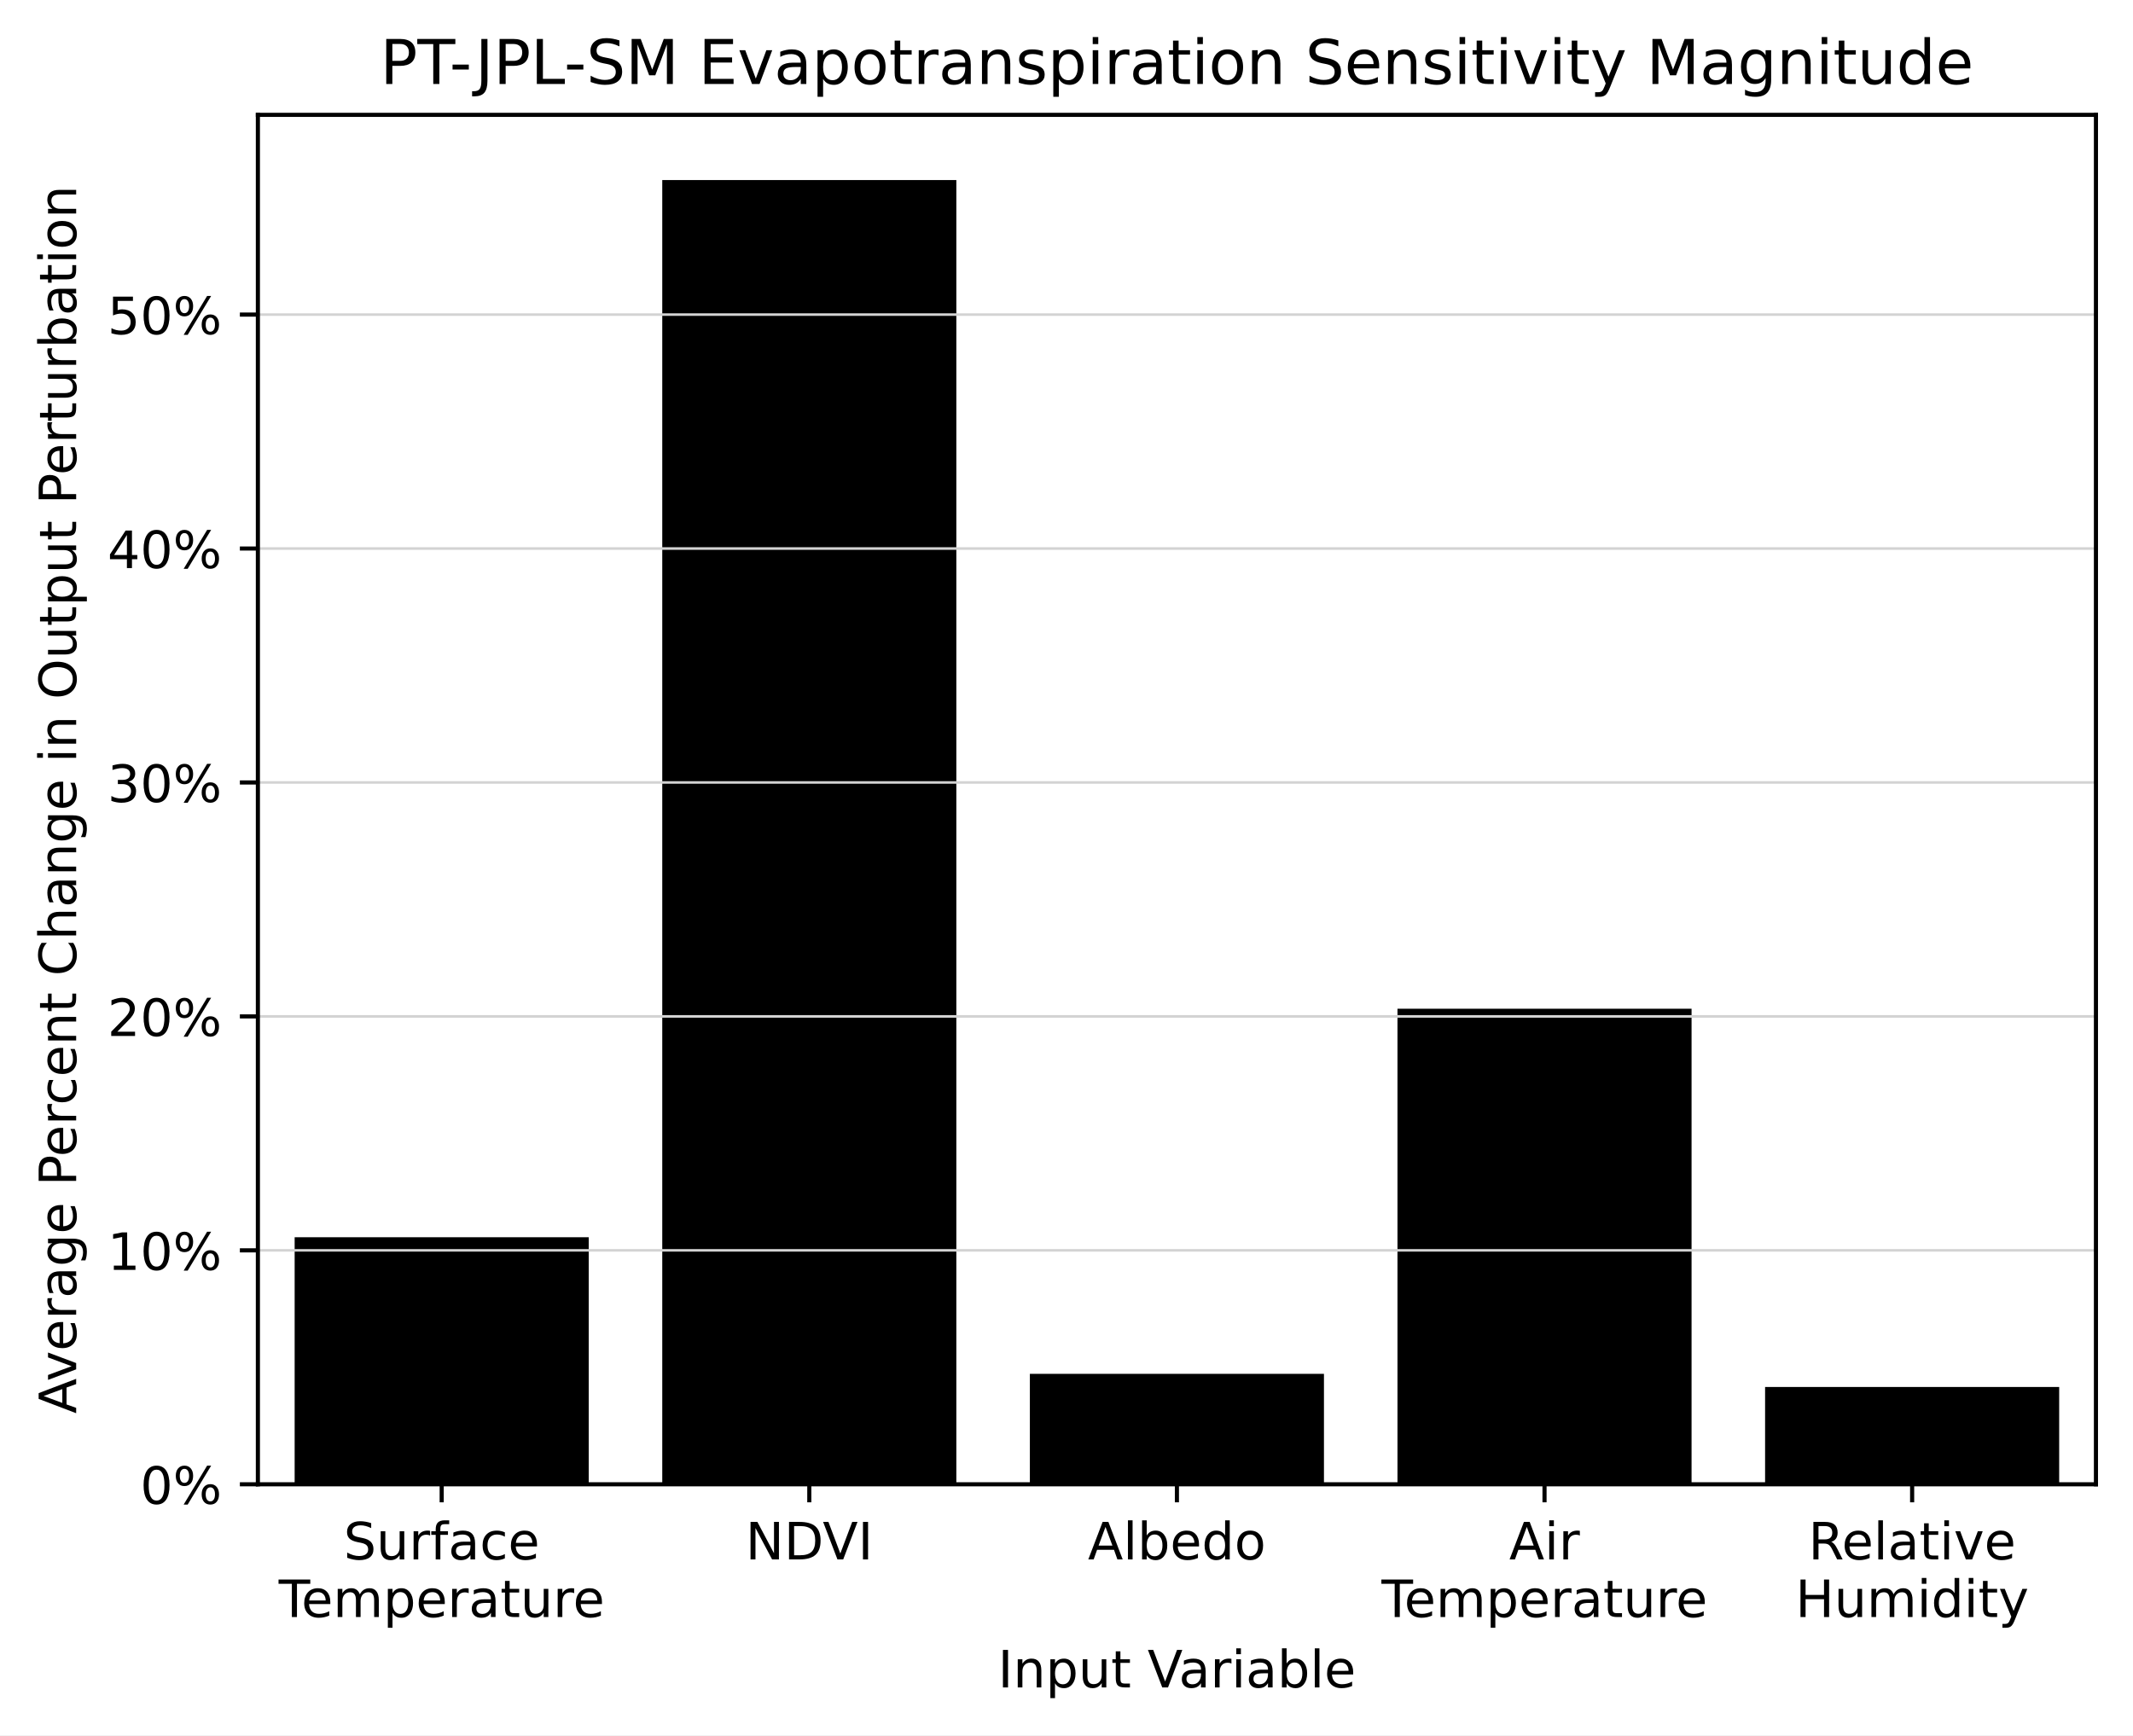
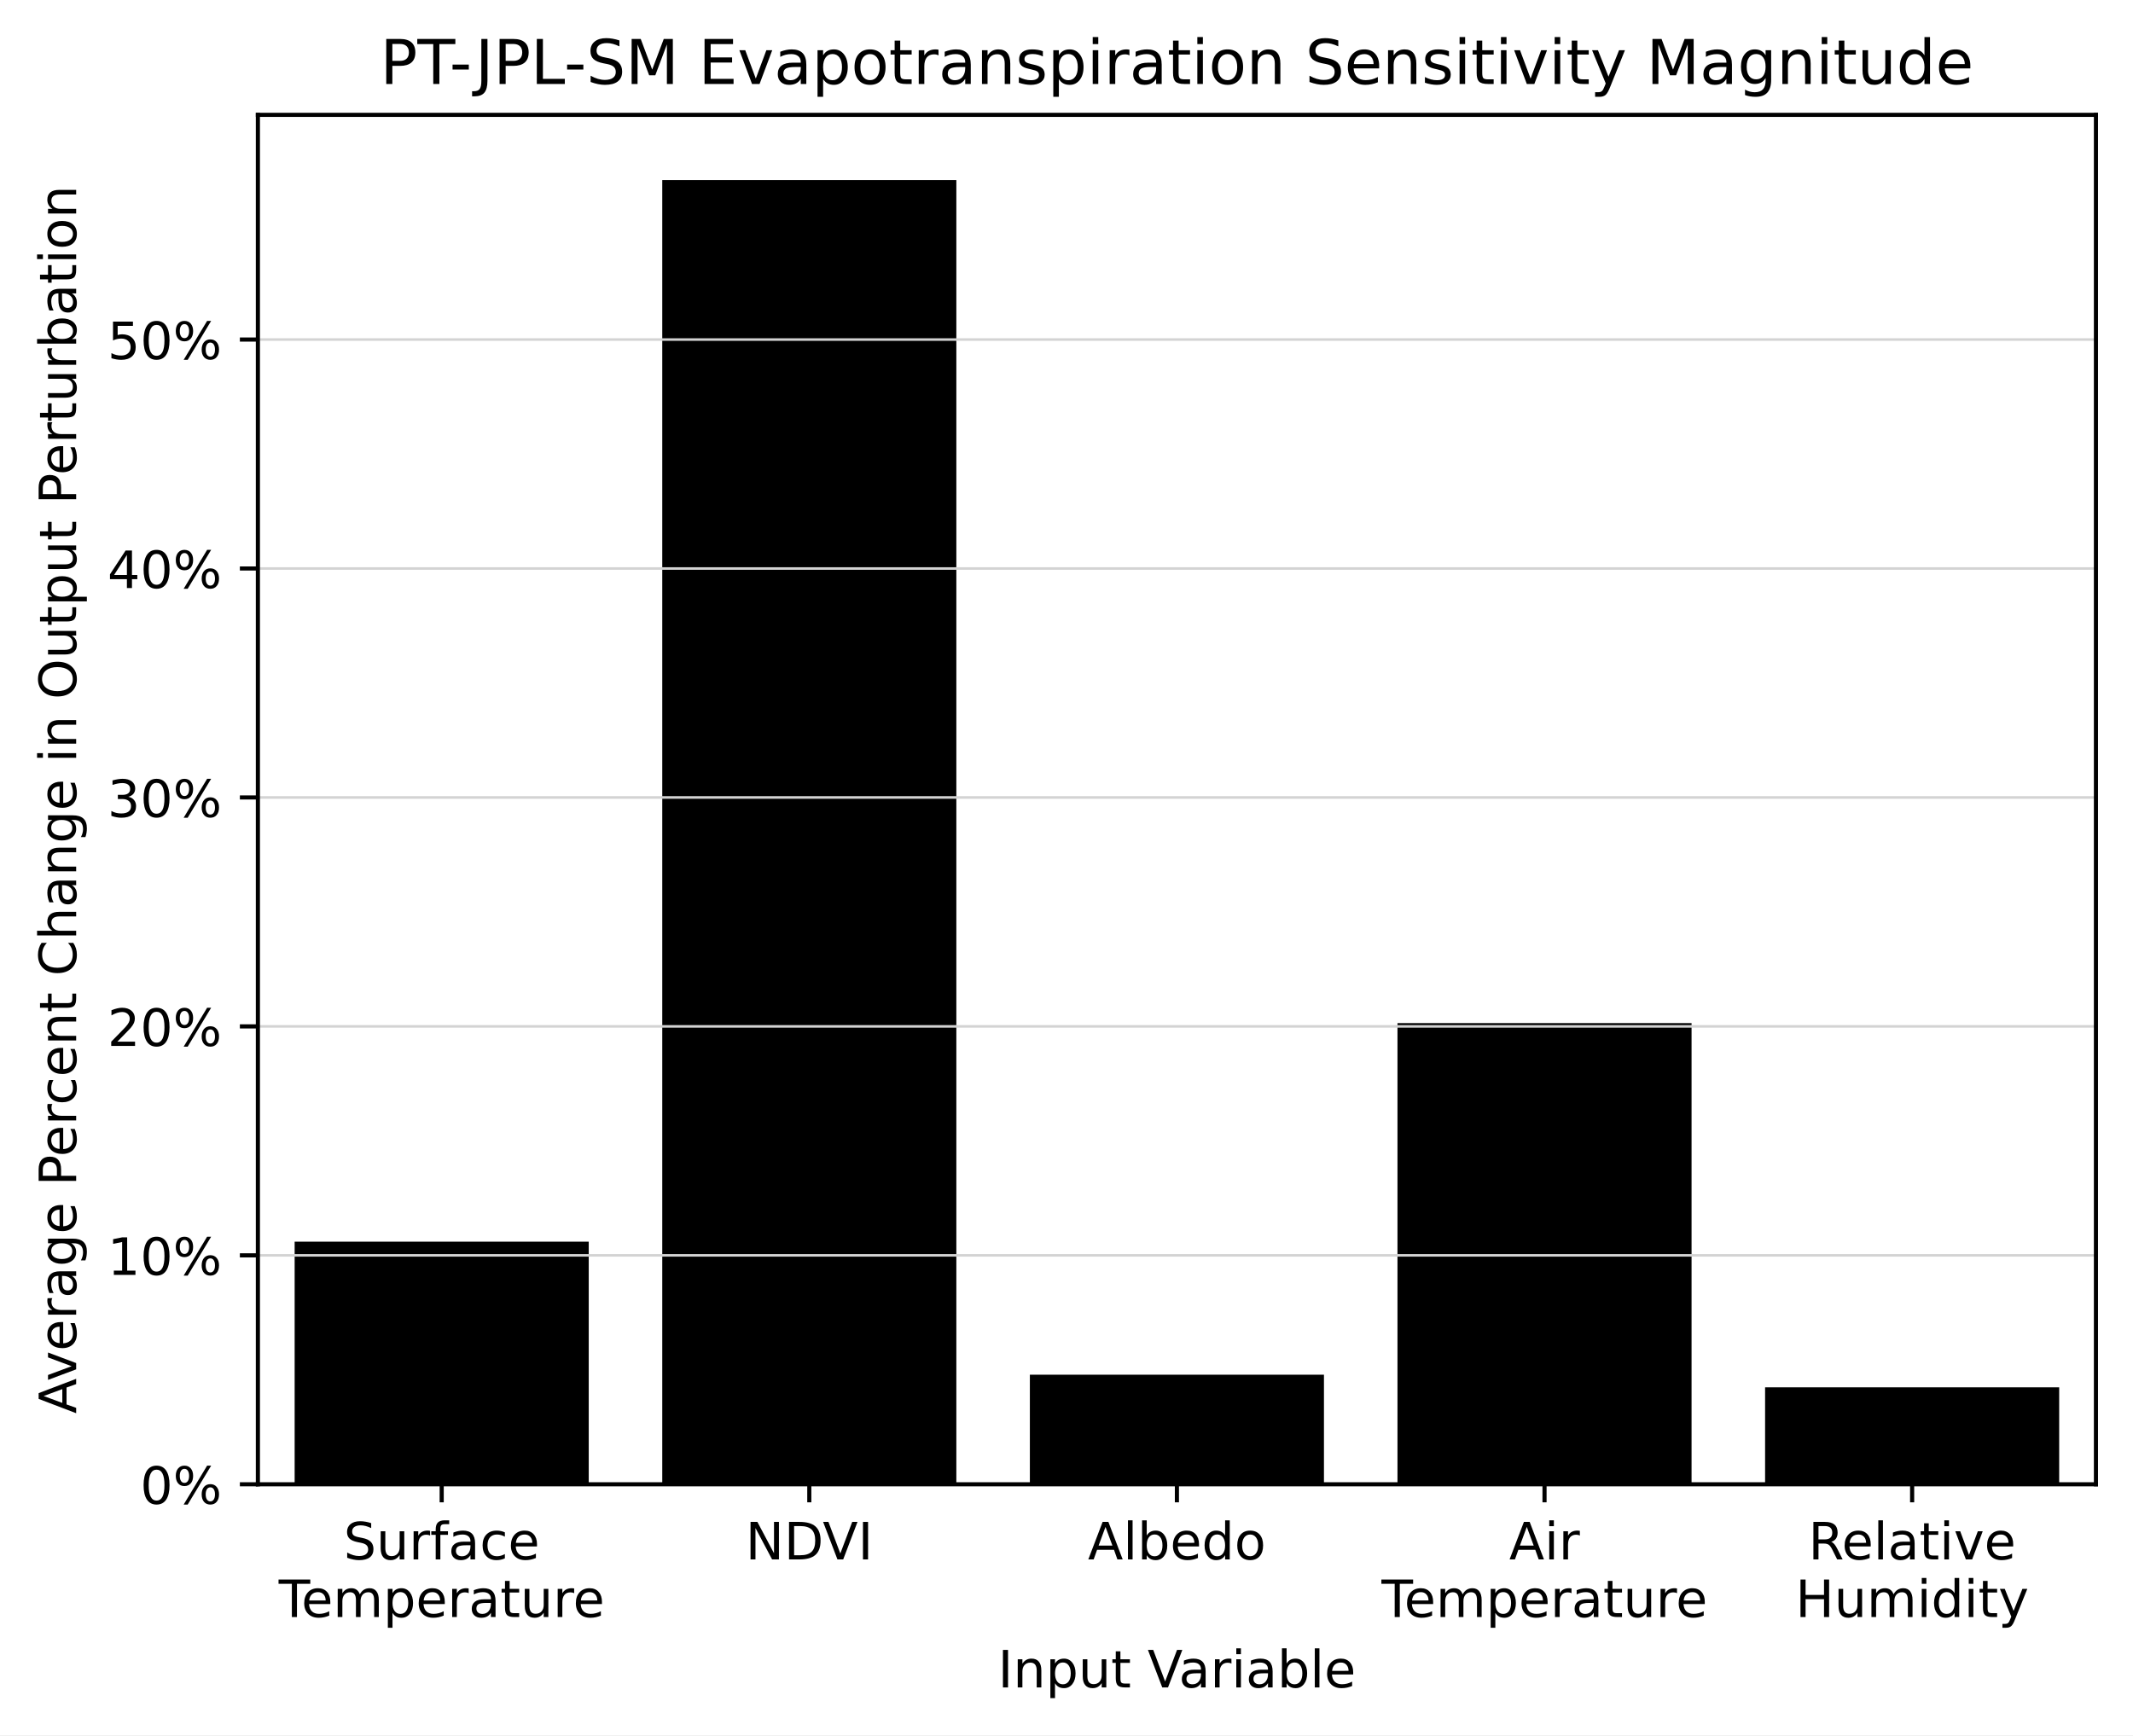
<svg xmlns="http://www.w3.org/2000/svg" xmlns:xlink="http://www.w3.org/1999/xlink" width="414.425pt" height="337.184pt" viewBox="0 0 414.425 337.184" version="1.1">
  <defs>
    <style type="text/css">*{stroke-linejoin: round; stroke-linecap: butt}</style>
  </defs>
  <g id="figure_1">
    <g id="patch_1">
      <path d="M 0 337.184  L 414.425 337.184  L 414.425 0  L 0 0  z " style="fill: #ffffff" />
    </g>
    <g id="axes_1">
      <g id="patch_2">
        <path d="M 50.105 288.43  L 407.225 288.43  L 407.225 22.318  L 50.105 22.318  z " style="fill: #ffffff" />
      </g>
      <g id="patch_3">
-         <path d="M 57.247 288.43  L 114.386 288.43  L 114.386 240.427  L 57.247 240.427  z " clip-path="url(#p5dd23e28af)" />
+         <path d="M 57.247 288.43  L 114.386 288.43  L 114.386 241.286  L 57.247 241.286  z " clip-path="url(#p290d887f75)" />
      </g>
      <g id="patch_4">
-         <path d="M 128.671 288.43  L 185.81 288.43  L 185.81 34.99  L 128.671 34.99  z " clip-path="url(#p5dd23e28af)" />
+         <path d="M 128.671 288.43  L 185.81 288.43  L 185.81 34.99  L 128.671 34.99  z " clip-path="url(#p290d887f75)" />
      </g>
      <g id="patch_5">
-         <path d="M 200.095 288.43  L 257.234 288.43  L 257.234 266.968  L 200.095 266.968  z " clip-path="url(#p5dd23e28af)" />
+         <path d="M 200.095 288.43  L 257.234 288.43  L 257.234 267.133  L 200.095 267.133  z " clip-path="url(#p290d887f75)" />
      </g>
      <g id="patch_6">
-         <path d="M 271.519 288.43  L 328.658 288.43  L 328.658 196.019  L 271.519 196.019  z " clip-path="url(#p5dd23e28af)" />
+         <path d="M 271.519 288.43  L 328.658 288.43  L 328.658 198.809  L 271.519 198.809  z " clip-path="url(#p290d887f75)" />
      </g>
      <g id="patch_7">
-         <path d="M 342.943 288.43  L 400.082 288.43  L 400.082 269.519  L 342.943 269.519  z " clip-path="url(#p5dd23e28af)" />
+         <path d="M 342.943 288.43  L 400.082 288.43  L 400.082 269.589  L 342.943 269.589  z " clip-path="url(#p290d887f75)" />
      </g>
      <g id="matplotlib.axis_1">
        <g id="xtick_1">
          <g id="line2d_1">
            <defs>
-               <path id="m5011a976c7" d="M 0 0  L 0 3.5  " style="stroke: #000000; stroke-width: 0.8" />
+               <path id="ma03d6b6098" d="M 0 0  L 0 3.5  " style="stroke: #000000; stroke-width: 0.8" />
            </defs>
            <g>
-               <use xlink:href="#m5011a976c7" x="85.817" y="288.43" style="stroke: #000000; stroke-width: 0.8" />
+               <use xlink:href="#ma03d6b6098" x="85.817" y="288.43" style="stroke: #000000; stroke-width: 0.8" />
            </g>
          </g>
          <g id="text_1">
            <g transform="translate(66.76825 303.0286) scale(0.1 -0.1)">
              <defs>
                <path id="DejaVuSans-53" d="M 3425 4513  L 3425 3897  Q 3066 4069 2747 4153  Q 2428 4238 2131 4238  Q 1616 4238 1336 4038  Q 1056 3838 1056 3469  Q 1056 3159 1242 3001  Q 1428 2844 1947 2747  L 2328 2669  Q 3034 2534 3370 2195  Q 3706 1856 3706 1288  Q 3706 609 3251 259  Q 2797 -91 1919 -91  Q 1588 -91 1214 -16  Q 841 59 441 206  L 441 856  Q 825 641 1194 531  Q 1563 422 1919 422  Q 2459 422 2753 634  Q 3047 847 3047 1241  Q 3047 1584 2836 1778  Q 2625 1972 2144 2069  L 1759 2144  Q 1053 2284 737 2584  Q 422 2884 422 3419  Q 422 4038 858 4394  Q 1294 4750 2059 4750  Q 2388 4750 2728 4690  Q 3069 4631 3425 4513  z " transform="scale(0.015625)" />
                <path id="DejaVuSans-75" d="M 544 1381  L 544 3500  L 1119 3500  L 1119 1403  Q 1119 906 1312 657  Q 1506 409 1894 409  Q 2359 409 2629 706  Q 2900 1003 2900 1516  L 2900 3500  L 3475 3500  L 3475 0  L 2900 0  L 2900 538  Q 2691 219 2414 64  Q 2138 -91 1772 -91  Q 1169 -91 856 284  Q 544 659 544 1381  z M 1991 3584  L 1991 3584  z " transform="scale(0.015625)" />
                <path id="DejaVuSans-72" d="M 2631 2963  Q 2534 3019 2420 3045  Q 2306 3072 2169 3072  Q 1681 3072 1420 2755  Q 1159 2438 1159 1844  L 1159 0  L 581 0  L 581 3500  L 1159 3500  L 1159 2956  Q 1341 3275 1631 3429  Q 1922 3584 2338 3584  Q 2397 3584 2469 3576  Q 2541 3569 2628 3553  L 2631 2963  z " transform="scale(0.015625)" />
                <path id="DejaVuSans-66" d="M 2375 4863  L 2375 4384  L 1825 4384  Q 1516 4384 1395 4259  Q 1275 4134 1275 3809  L 1275 3500  L 2222 3500  L 2222 3053  L 1275 3053  L 1275 0  L 697 0  L 697 3053  L 147 3053  L 147 3500  L 697 3500  L 697 3744  Q 697 4328 969 4595  Q 1241 4863 1831 4863  L 2375 4863  z " transform="scale(0.015625)" />
                <path id="DejaVuSans-61" d="M 2194 1759  Q 1497 1759 1228 1600  Q 959 1441 959 1056  Q 959 750 1161 570  Q 1363 391 1709 391  Q 2188 391 2477 730  Q 2766 1069 2766 1631  L 2766 1759  L 2194 1759  z M 3341 1997  L 3341 0  L 2766 0  L 2766 531  Q 2569 213 2275 61  Q 1981 -91 1556 -91  Q 1019 -91 701 211  Q 384 513 384 1019  Q 384 1609 779 1909  Q 1175 2209 1959 2209  L 2766 2209  L 2766 2266  Q 2766 2663 2505 2880  Q 2244 3097 1772 3097  Q 1472 3097 1187 3025  Q 903 2953 641 2809  L 641 3341  Q 956 3463 1253 3523  Q 1550 3584 1831 3584  Q 2591 3584 2966 3190  Q 3341 2797 3341 1997  z " transform="scale(0.015625)" />
                <path id="DejaVuSans-63" d="M 3122 3366  L 3122 2828  Q 2878 2963 2633 3030  Q 2388 3097 2138 3097  Q 1578 3097 1268 2742  Q 959 2388 959 1747  Q 959 1106 1268 751  Q 1578 397 2138 397  Q 2388 397 2633 464  Q 2878 531 3122 666  L 3122 134  Q 2881 22 2623 -34  Q 2366 -91 2075 -91  Q 1284 -91 818 406  Q 353 903 353 1747  Q 353 2603 823 3093  Q 1294 3584 2113 3584  Q 2378 3584 2631 3529  Q 2884 3475 3122 3366  z " transform="scale(0.015625)" />
                <path id="DejaVuSans-65" d="M 3597 1894  L 3597 1613  L 953 1613  Q 991 1019 1311 708  Q 1631 397 2203 397  Q 2534 397 2845 478  Q 3156 559 3463 722  L 3463 178  Q 3153 47 2828 -22  Q 2503 -91 2169 -91  Q 1331 -91 842 396  Q 353 884 353 1716  Q 353 2575 817 3079  Q 1281 3584 2069 3584  Q 2775 3584 3186 3129  Q 3597 2675 3597 1894  z M 3022 2063  Q 3016 2534 2758 2815  Q 2500 3097 2075 3097  Q 1594 3097 1305 2825  Q 1016 2553 972 2059  L 3022 2063  z " transform="scale(0.015625)" />
              </defs>
              <use xlink:href="#DejaVuSans-53" />
              <use xlink:href="#DejaVuSans-75" transform="translate(63.47656 0)" />
              <use xlink:href="#DejaVuSans-72" transform="translate(126.8555 0)" />
              <use xlink:href="#DejaVuSans-66" transform="translate(167.9688 0)" />
              <use xlink:href="#DejaVuSans-61" transform="translate(203.1738 0)" />
              <use xlink:href="#DejaVuSans-63" transform="translate(264.4531 0)" />
              <use xlink:href="#DejaVuSans-65" transform="translate(319.4336 0)" />
            </g>
            <g transform="translate(54.14716 314.2264) scale(0.1 -0.1)">
              <defs>
                <path id="DejaVuSans-54" d="M -19 4666  L 3928 4666  L 3928 4134  L 2272 4134  L 2272 0  L 1638 0  L 1638 4134  L -19 4134  L -19 4666  z " transform="scale(0.015625)" />
                <path id="DejaVuSans-6d" d="M 3328 2828  Q 3544 3216 3844 3400  Q 4144 3584 4550 3584  Q 5097 3584 5394 3201  Q 5691 2819 5691 2113  L 5691 0  L 5113 0  L 5113 2094  Q 5113 2597 4934 2840  Q 4756 3084 4391 3084  Q 3944 3084 3684 2787  Q 3425 2491 3425 1978  L 3425 0  L 2847 0  L 2847 2094  Q 2847 2600 2669 2842  Q 2491 3084 2119 3084  Q 1678 3084 1418 2786  Q 1159 2488 1159 1978  L 1159 0  L 581 0  L 581 3500  L 1159 3500  L 1159 2956  Q 1356 3278 1631 3431  Q 1906 3584 2284 3584  Q 2666 3584 2933 3390  Q 3200 3197 3328 2828  z " transform="scale(0.015625)" />
                <path id="DejaVuSans-70" d="M 1159 525  L 1159 -1331  L 581 -1331  L 581 3500  L 1159 3500  L 1159 2969  Q 1341 3281 1617 3432  Q 1894 3584 2278 3584  Q 2916 3584 3314 3078  Q 3713 2572 3713 1747  Q 3713 922 3314 415  Q 2916 -91 2278 -91  Q 1894 -91 1617 61  Q 1341 213 1159 525  z M 3116 1747  Q 3116 2381 2855 2742  Q 2594 3103 2138 3103  Q 1681 3103 1420 2742  Q 1159 2381 1159 1747  Q 1159 1113 1420 752  Q 1681 391 2138 391  Q 2594 391 2855 752  Q 3116 1113 3116 1747  z " transform="scale(0.015625)" />
                <path id="DejaVuSans-74" d="M 1172 4494  L 1172 3500  L 2356 3500  L 2356 3053  L 1172 3053  L 1172 1153  Q 1172 725 1289 603  Q 1406 481 1766 481  L 2356 481  L 2356 0  L 1766 0  Q 1100 0 847 248  Q 594 497 594 1153  L 594 3053  L 172 3053  L 172 3500  L 594 3500  L 594 4494  L 1172 4494  z " transform="scale(0.015625)" />
              </defs>
              <use xlink:href="#DejaVuSans-54" />
              <use xlink:href="#DejaVuSans-65" transform="translate(44.08398 0)" />
              <use xlink:href="#DejaVuSans-6d" transform="translate(105.6074 0)" />
              <use xlink:href="#DejaVuSans-70" transform="translate(203.0195 0)" />
              <use xlink:href="#DejaVuSans-65" transform="translate(266.4961 0)" />
              <use xlink:href="#DejaVuSans-72" transform="translate(328.0195 0)" />
              <use xlink:href="#DejaVuSans-61" transform="translate(369.1328 0)" />
              <use xlink:href="#DejaVuSans-74" transform="translate(430.4121 0)" />
              <use xlink:href="#DejaVuSans-75" transform="translate(469.6211 0)" />
              <use xlink:href="#DejaVuSans-72" transform="translate(533 0)" />
              <use xlink:href="#DejaVuSans-65" transform="translate(571.8633 0)" />
            </g>
          </g>
        </g>
        <g id="xtick_2">
          <g id="line2d_2">
            <g>
-               <use xlink:href="#m5011a976c7" x="157.241" y="288.43" style="stroke: #000000; stroke-width: 0.8" />
+               <use xlink:href="#ma03d6b6098" x="157.241" y="288.43" style="stroke: #000000; stroke-width: 0.8" />
            </g>
          </g>
          <g id="text_2">
            <g transform="translate(144.8423 303.0286) scale(0.1 -0.1)">
              <defs>
                <path id="DejaVuSans-4e" d="M 628 4666  L 1478 4666  L 3547 763  L 3547 4666  L 4159 4666  L 4159 0  L 3309 0  L 1241 3903  L 1241 0  L 628 0  L 628 4666  z " transform="scale(0.015625)" />
                <path id="DejaVuSans-44" d="M 1259 4147  L 1259 519  L 2022 519  Q 2988 519 3436 956  Q 3884 1394 3884 2338  Q 3884 3275 3436 3711  Q 2988 4147 2022 4147  L 1259 4147  z M 628 4666  L 1925 4666  Q 3281 4666 3915 4102  Q 4550 3538 4550 2338  Q 4550 1131 3912 565  Q 3275 0 1925 0  L 628 0  L 628 4666  z " transform="scale(0.015625)" />
                <path id="DejaVuSans-56" d="M 1831 0  L 50 4666  L 709 4666  L 2188 738  L 3669 4666  L 4325 4666  L 2547 0  L 1831 0  z " transform="scale(0.015625)" />
                <path id="DejaVuSans-49" d="M 628 4666  L 1259 4666  L 1259 0  L 628 0  L 628 4666  z " transform="scale(0.015625)" />
              </defs>
              <use xlink:href="#DejaVuSans-4e" />
              <use xlink:href="#DejaVuSans-44" transform="translate(74.80469 0)" />
              <use xlink:href="#DejaVuSans-56" transform="translate(150.0566 0)" />
              <use xlink:href="#DejaVuSans-49" transform="translate(218.4648 0)" />
            </g>
          </g>
        </g>
        <g id="xtick_3">
          <g id="line2d_3">
            <g>
-               <use xlink:href="#m5011a976c7" x="228.665" y="288.43" style="stroke: #000000; stroke-width: 0.8" />
+               <use xlink:href="#ma03d6b6098" x="228.665" y="288.43" style="stroke: #000000; stroke-width: 0.8" />
            </g>
          </g>
          <g id="text_3">
            <g transform="translate(211.3709 303.0286) scale(0.1 -0.1)">
              <defs>
                <path id="DejaVuSans-41" d="M 2188 4044  L 1331 1722  L 3047 1722  L 2188 4044  z M 1831 4666  L 2547 4666  L 4325 0  L 3669 0  L 3244 1197  L 1141 1197  L 716 0  L 50 0  L 1831 4666  z " transform="scale(0.015625)" />
                <path id="DejaVuSans-6c" d="M 603 4863  L 1178 4863  L 1178 0  L 603 0  L 603 4863  z " transform="scale(0.015625)" />
                <path id="DejaVuSans-62" d="M 3116 1747  Q 3116 2381 2855 2742  Q 2594 3103 2138 3103  Q 1681 3103 1420 2742  Q 1159 2381 1159 1747  Q 1159 1113 1420 752  Q 1681 391 2138 391  Q 2594 391 2855 752  Q 3116 1113 3116 1747  z M 1159 2969  Q 1341 3281 1617 3432  Q 1894 3584 2278 3584  Q 2916 3584 3314 3078  Q 3713 2572 3713 1747  Q 3713 922 3314 415  Q 2916 -91 2278 -91  Q 1894 -91 1617 61  Q 1341 213 1159 525  L 1159 0  L 581 0  L 581 4863  L 1159 4863  L 1159 2969  z " transform="scale(0.015625)" />
                <path id="DejaVuSans-64" d="M 2906 2969  L 2906 4863  L 3481 4863  L 3481 0  L 2906 0  L 2906 525  Q 2725 213 2448 61  Q 2172 -91 1784 -91  Q 1150 -91 751 415  Q 353 922 353 1747  Q 353 2572 751 3078  Q 1150 3584 1784 3584  Q 2172 3584 2448 3432  Q 2725 3281 2906 2969  z M 947 1747  Q 947 1113 1208 752  Q 1469 391 1925 391  Q 2381 391 2643 752  Q 2906 1113 2906 1747  Q 2906 2381 2643 2742  Q 2381 3103 1925 3103  Q 1469 3103 1208 2742  Q 947 2381 947 1747  z " transform="scale(0.015625)" />
                <path id="DejaVuSans-6f" d="M 1959 3097  Q 1497 3097 1228 2736  Q 959 2375 959 1747  Q 959 1119 1226 758  Q 1494 397 1959 397  Q 2419 397 2687 759  Q 2956 1122 2956 1747  Q 2956 2369 2687 2733  Q 2419 3097 1959 3097  z M 1959 3584  Q 2709 3584 3137 3096  Q 3566 2609 3566 1747  Q 3566 888 3137 398  Q 2709 -91 1959 -91  Q 1206 -91 779 398  Q 353 888 353 1747  Q 353 2609 779 3096  Q 1206 3584 1959 3584  z " transform="scale(0.015625)" />
              </defs>
              <use xlink:href="#DejaVuSans-41" />
              <use xlink:href="#DejaVuSans-6c" transform="translate(68.4082 0)" />
              <use xlink:href="#DejaVuSans-62" transform="translate(96.19141 0)" />
              <use xlink:href="#DejaVuSans-65" transform="translate(159.668 0)" />
              <use xlink:href="#DejaVuSans-64" transform="translate(221.1914 0)" />
              <use xlink:href="#DejaVuSans-6f" transform="translate(284.668 0)" />
            </g>
          </g>
        </g>
        <g id="xtick_4">
          <g id="line2d_4">
            <g>
-               <use xlink:href="#m5011a976c7" x="300.089" y="288.43" style="stroke: #000000; stroke-width: 0.8" />
+               <use xlink:href="#ma03d6b6098" x="300.089" y="288.43" style="stroke: #000000; stroke-width: 0.8" />
            </g>
          </g>
          <g id="text_4">
            <g transform="translate(293.2238 303.0286) scale(0.1 -0.1)">
              <defs>
                <path id="DejaVuSans-69" d="M 603 3500  L 1178 3500  L 1178 0  L 603 0  L 603 3500  z M 603 4863  L 1178 4863  L 1178 4134  L 603 4134  L 603 4863  z " transform="scale(0.015625)" />
              </defs>
              <use xlink:href="#DejaVuSans-41" />
              <use xlink:href="#DejaVuSans-69" transform="translate(68.4082 0)" />
              <use xlink:href="#DejaVuSans-72" transform="translate(96.19141 0)" />
            </g>
            <g transform="translate(268.4192 314.2264) scale(0.1 -0.1)">
              <use xlink:href="#DejaVuSans-54" />
              <use xlink:href="#DejaVuSans-65" transform="translate(44.08398 0)" />
              <use xlink:href="#DejaVuSans-6d" transform="translate(105.6074 0)" />
              <use xlink:href="#DejaVuSans-70" transform="translate(203.0195 0)" />
              <use xlink:href="#DejaVuSans-65" transform="translate(266.4961 0)" />
              <use xlink:href="#DejaVuSans-72" transform="translate(328.0195 0)" />
              <use xlink:href="#DejaVuSans-61" transform="translate(369.1328 0)" />
              <use xlink:href="#DejaVuSans-74" transform="translate(430.4121 0)" />
              <use xlink:href="#DejaVuSans-75" transform="translate(469.6211 0)" />
              <use xlink:href="#DejaVuSans-72" transform="translate(533 0)" />
              <use xlink:href="#DejaVuSans-65" transform="translate(571.8633 0)" />
            </g>
          </g>
        </g>
        <g id="xtick_5">
          <g id="line2d_5">
            <g>
-               <use xlink:href="#m5011a976c7" x="371.513" y="288.43" style="stroke: #000000; stroke-width: 0.8" />
+               <use xlink:href="#ma03d6b6098" x="371.513" y="288.43" style="stroke: #000000; stroke-width: 0.8" />
            </g>
          </g>
          <g id="text_5">
            <g transform="translate(351.3486 303.0286) scale(0.1 -0.1)">
              <defs>
                <path id="DejaVuSans-52" d="M 2841 2188  Q 3044 2119 3236 1894  Q 3428 1669 3622 1275  L 4263 0  L 3584 0  L 2988 1197  Q 2756 1666 2539 1819  Q 2322 1972 1947 1972  L 1259 1972  L 1259 0  L 628 0  L 628 4666  L 2053 4666  Q 2853 4666 3247 4331  Q 3641 3997 3641 3322  Q 3641 2881 3436 2590  Q 3231 2300 2841 2188  z M 1259 4147  L 1259 2491  L 2053 2491  Q 2509 2491 2742 2702  Q 2975 2913 2975 3322  Q 2975 3731 2742 3939  Q 2509 4147 2053 4147  L 1259 4147  z " transform="scale(0.015625)" />
                <path id="DejaVuSans-76" d="M 191 3500  L 800 3500  L 1894 563  L 2988 3500  L 3597 3500  L 2284 0  L 1503 0  L 191 3500  z " transform="scale(0.015625)" />
              </defs>
              <use xlink:href="#DejaVuSans-52" />
              <use xlink:href="#DejaVuSans-65" transform="translate(64.98242 0)" />
              <use xlink:href="#DejaVuSans-6c" transform="translate(126.5059 0)" />
              <use xlink:href="#DejaVuSans-61" transform="translate(154.2891 0)" />
              <use xlink:href="#DejaVuSans-74" transform="translate(215.5684 0)" />
              <use xlink:href="#DejaVuSans-69" transform="translate(254.7773 0)" />
              <use xlink:href="#DejaVuSans-76" transform="translate(282.5605 0)" />
              <use xlink:href="#DejaVuSans-65" transform="translate(341.7402 0)" />
            </g>
            <g transform="translate(348.8416 314.2264) scale(0.1 -0.1)">
              <defs>
                <path id="DejaVuSans-48" d="M 628 4666  L 1259 4666  L 1259 2753  L 3553 2753  L 3553 4666  L 4184 4666  L 4184 0  L 3553 0  L 3553 2222  L 1259 2222  L 1259 0  L 628 0  L 628 4666  z " transform="scale(0.015625)" />
                <path id="DejaVuSans-79" d="M 2059 -325  Q 1816 -950 1584 -1140  Q 1353 -1331 966 -1331  L 506 -1331  L 506 -850  L 844 -850  Q 1081 -850 1212 -737  Q 1344 -625 1503 -206  L 1606 56  L 191 3500  L 800 3500  L 1894 763  L 2988 3500  L 3597 3500  L 2059 -325  z " transform="scale(0.015625)" />
              </defs>
              <use xlink:href="#DejaVuSans-48" />
              <use xlink:href="#DejaVuSans-75" transform="translate(75.19531 0)" />
              <use xlink:href="#DejaVuSans-6d" transform="translate(138.5742 0)" />
              <use xlink:href="#DejaVuSans-69" transform="translate(235.9863 0)" />
              <use xlink:href="#DejaVuSans-64" transform="translate(263.7695 0)" />
              <use xlink:href="#DejaVuSans-69" transform="translate(327.2461 0)" />
              <use xlink:href="#DejaVuSans-74" transform="translate(355.0293 0)" />
              <use xlink:href="#DejaVuSans-79" transform="translate(394.2383 0)" />
            </g>
          </g>
        </g>
        <g id="text_6">
          <g transform="translate(193.8834 327.9045) scale(0.1 -0.1)">
            <defs>
              <path id="DejaVuSans-6e" d="M 3513 2113  L 3513 0  L 2938 0  L 2938 2094  Q 2938 2591 2744 2837  Q 2550 3084 2163 3084  Q 1697 3084 1428 2787  Q 1159 2491 1159 1978  L 1159 0  L 581 0  L 581 3500  L 1159 3500  L 1159 2956  Q 1366 3272 1645 3428  Q 1925 3584 2291 3584  Q 2894 3584 3203 3211  Q 3513 2838 3513 2113  z " transform="scale(0.015625)" />
              <path id="DejaVuSans-20" transform="scale(0.015625)" />
            </defs>
            <use xlink:href="#DejaVuSans-49" />
            <use xlink:href="#DejaVuSans-6e" transform="translate(29.49219 0)" />
            <use xlink:href="#DejaVuSans-70" transform="translate(92.87109 0)" />
            <use xlink:href="#DejaVuSans-75" transform="translate(156.3477 0)" />
            <use xlink:href="#DejaVuSans-74" transform="translate(219.7266 0)" />
            <use xlink:href="#DejaVuSans-20" transform="translate(258.9355 0)" />
            <use xlink:href="#DejaVuSans-56" transform="translate(290.7227 0)" />
            <use xlink:href="#DejaVuSans-61" transform="translate(351.3809 0)" />
            <use xlink:href="#DejaVuSans-72" transform="translate(412.6602 0)" />
            <use xlink:href="#DejaVuSans-69" transform="translate(453.7734 0)" />
            <use xlink:href="#DejaVuSans-61" transform="translate(481.5566 0)" />
            <use xlink:href="#DejaVuSans-62" transform="translate(542.8359 0)" />
            <use xlink:href="#DejaVuSans-6c" transform="translate(606.3125 0)" />
            <use xlink:href="#DejaVuSans-65" transform="translate(634.0957 0)" />
          </g>
        </g>
      </g>
      <g id="matplotlib.axis_2">
        <g id="ytick_1">
          <g id="line2d_6">
-             <path d="M 50.105 288.43  L 407.225 288.43  " clip-path="url(#p5dd23e28af)" style="fill: none; stroke: #d3d3d3; stroke-width: 0.5; stroke-linecap: square" />
+             <path d="M 50.105 288.43  L 407.225 288.43  " clip-path="url(#p290d887f75)" style="fill: none; stroke: #d3d3d3; stroke-width: 0.5; stroke-linecap: square" />
          </g>
          <g id="line2d_7">
            <defs>
-               <path id="m8d48c3baa3" d="M 0 0  L -3.5 0  " style="stroke: #000000; stroke-width: 0.8" />
+               <path id="mc4b3952701" d="M 0 0  L -3.5 0  " style="stroke: #000000; stroke-width: 0.8" />
            </defs>
            <g>
-               <use xlink:href="#m8d48c3baa3" x="50.105" y="288.43" style="stroke: #000000; stroke-width: 0.8" />
+               <use xlink:href="#mc4b3952701" x="50.105" y="288.43" style="stroke: #000000; stroke-width: 0.8" />
            </g>
          </g>
          <g id="text_7">
            <g transform="translate(27.24063 292.2293) scale(0.1 -0.1)">
              <defs>
                <path id="DejaVuSans-30" d="M 2034 4250  Q 1547 4250 1301 3770  Q 1056 3291 1056 2328  Q 1056 1369 1301 889  Q 1547 409 2034 409  Q 2525 409 2770 889  Q 3016 1369 3016 2328  Q 3016 3291 2770 3770  Q 2525 4250 2034 4250  z M 2034 4750  Q 2819 4750 3233 4129  Q 3647 3509 3647 2328  Q 3647 1150 3233 529  Q 2819 -91 2034 -91  Q 1250 -91 836 529  Q 422 1150 422 2328  Q 422 3509 836 4129  Q 1250 4750 2034 4750  z " transform="scale(0.015625)" />
                <path id="DejaVuSans-25" d="M 4653 2053  Q 4381 2053 4226 1822  Q 4072 1591 4072 1178  Q 4072 772 4226 539  Q 4381 306 4653 306  Q 4919 306 5073 539  Q 5228 772 5228 1178  Q 5228 1588 5073 1820  Q 4919 2053 4653 2053  z M 4653 2450  Q 5147 2450 5437 2106  Q 5728 1763 5728 1178  Q 5728 594 5436 251  Q 5144 -91 4653 -91  Q 4153 -91 3862 251  Q 3572 594 3572 1178  Q 3572 1766 3864 2108  Q 4156 2450 4653 2450  z M 1428 4353  Q 1159 4353 1004 4120  Q 850 3888 850 3481  Q 850 3069 1003 2837  Q 1156 2606 1428 2606  Q 1700 2606 1854 2837  Q 2009 3069 2009 3481  Q 2009 3884 1853 4118  Q 1697 4353 1428 4353  z M 4250 4750  L 4750 4750  L 1831 -91  L 1331 -91  L 4250 4750  z M 1428 4750  Q 1922 4750 2215 4408  Q 2509 4066 2509 3481  Q 2509 2891 2217 2550  Q 1925 2209 1428 2209  Q 931 2209 642 2551  Q 353 2894 353 3481  Q 353 4063 643 4406  Q 934 4750 1428 4750  z " transform="scale(0.015625)" />
              </defs>
              <use xlink:href="#DejaVuSans-30" />
              <use xlink:href="#DejaVuSans-25" transform="translate(63.62305 0)" />
            </g>
          </g>
        </g>
        <g id="ytick_2">
          <g id="line2d_8">
-             <path d="M 50.105 242.97  L 407.225 242.97  " clip-path="url(#p5dd23e28af)" style="fill: none; stroke: #d3d3d3; stroke-width: 0.5; stroke-linecap: square" />
+             <path d="M 50.105 243.94  L 407.225 243.94  " clip-path="url(#p290d887f75)" style="fill: none; stroke: #d3d3d3; stroke-width: 0.5; stroke-linecap: square" />
          </g>
          <g id="line2d_9">
            <g>
-               <use xlink:href="#m8d48c3baa3" x="50.105" y="242.97" style="stroke: #000000; stroke-width: 0.8" />
+               <use xlink:href="#mc4b3952701" x="50.105" y="243.94" style="stroke: #000000; stroke-width: 0.8" />
            </g>
          </g>
          <g id="text_8">
-             <g transform="translate(20.87813 246.7695) scale(0.1 -0.1)">
+             <g transform="translate(20.87813 247.7396) scale(0.1 -0.1)">
              <defs>
                <path id="DejaVuSans-31" d="M 794 531  L 1825 531  L 1825 4091  L 703 3866  L 703 4441  L 1819 4666  L 2450 4666  L 2450 531  L 3481 531  L 3481 0  L 794 0  L 794 531  z " transform="scale(0.015625)" />
              </defs>
              <use xlink:href="#DejaVuSans-31" />
              <use xlink:href="#DejaVuSans-30" transform="translate(63.62305 0)" />
              <use xlink:href="#DejaVuSans-25" transform="translate(127.2461 0)" />
            </g>
          </g>
        </g>
        <g id="ytick_3">
          <g id="line2d_10">
-             <path d="M 50.105 197.51  L 407.225 197.51  " clip-path="url(#p5dd23e28af)" style="fill: none; stroke: #d3d3d3; stroke-width: 0.5; stroke-linecap: square" />
+             <path d="M 50.105 199.451  L 407.225 199.451  " clip-path="url(#p290d887f75)" style="fill: none; stroke: #d3d3d3; stroke-width: 0.5; stroke-linecap: square" />
          </g>
          <g id="line2d_11">
            <g>
-               <use xlink:href="#m8d48c3baa3" x="50.105" y="197.51" style="stroke: #000000; stroke-width: 0.8" />
+               <use xlink:href="#mc4b3952701" x="50.105" y="199.451" style="stroke: #000000; stroke-width: 0.8" />
            </g>
          </g>
          <g id="text_9">
-             <g transform="translate(20.87813 201.3097) scale(0.1 -0.1)">
+             <g transform="translate(20.87813 203.2498) scale(0.1 -0.1)">
              <defs>
                <path id="DejaVuSans-32" d="M 1228 531  L 3431 531  L 3431 0  L 469 0  L 469 531  Q 828 903 1448 1529  Q 2069 2156 2228 2338  Q 2531 2678 2651 2914  Q 2772 3150 2772 3378  Q 2772 3750 2511 3984  Q 2250 4219 1831 4219  Q 1534 4219 1204 4116  Q 875 4013 500 3803  L 500 4441  Q 881 4594 1212 4672  Q 1544 4750 1819 4750  Q 2544 4750 2975 4387  Q 3406 4025 3406 3419  Q 3406 3131 3298 2873  Q 3191 2616 2906 2266  Q 2828 2175 2409 1742  Q 1991 1309 1228 531  z " transform="scale(0.015625)" />
              </defs>
              <use xlink:href="#DejaVuSans-32" />
              <use xlink:href="#DejaVuSans-30" transform="translate(63.62305 0)" />
              <use xlink:href="#DejaVuSans-25" transform="translate(127.2461 0)" />
            </g>
          </g>
        </g>
        <g id="ytick_4">
          <g id="line2d_12">
-             <path d="M 50.105 152.051  L 407.225 152.051  " clip-path="url(#p5dd23e28af)" style="fill: none; stroke: #d3d3d3; stroke-width: 0.5; stroke-linecap: square" />
+             <path d="M 50.105 154.961  L 407.225 154.961  " clip-path="url(#p290d887f75)" style="fill: none; stroke: #d3d3d3; stroke-width: 0.5; stroke-linecap: square" />
          </g>
          <g id="line2d_13">
            <g>
-               <use xlink:href="#m8d48c3baa3" x="50.105" y="152.051" style="stroke: #000000; stroke-width: 0.8" />
+               <use xlink:href="#mc4b3952701" x="50.105" y="154.961" style="stroke: #000000; stroke-width: 0.8" />
            </g>
          </g>
          <g id="text_10">
-             <g transform="translate(20.87813 155.8499) scale(0.1 -0.1)">
+             <g transform="translate(20.87813 158.76) scale(0.1 -0.1)">
              <defs>
                <path id="DejaVuSans-33" d="M 2597 2516  Q 3050 2419 3304 2112  Q 3559 1806 3559 1356  Q 3559 666 3084 287  Q 2609 -91 1734 -91  Q 1441 -91 1130 -33  Q 819 25 488 141  L 488 750  Q 750 597 1062 519  Q 1375 441 1716 441  Q 2309 441 2620 675  Q 2931 909 2931 1356  Q 2931 1769 2642 2001  Q 2353 2234 1838 2234  L 1294 2234  L 1294 2753  L 1863 2753  Q 2328 2753 2575 2939  Q 2822 3125 2822 3475  Q 2822 3834 2567 4026  Q 2313 4219 1838 4219  Q 1578 4219 1281 4162  Q 984 4106 628 3988  L 628 4550  Q 988 4650 1302 4700  Q 1616 4750 1894 4750  Q 2613 4750 3031 4423  Q 3450 4097 3450 3541  Q 3450 3153 3228 2886  Q 3006 2619 2597 2516  z " transform="scale(0.015625)" />
              </defs>
              <use xlink:href="#DejaVuSans-33" />
              <use xlink:href="#DejaVuSans-30" transform="translate(63.62305 0)" />
              <use xlink:href="#DejaVuSans-25" transform="translate(127.2461 0)" />
            </g>
          </g>
        </g>
        <g id="ytick_5">
          <g id="line2d_14">
-             <path d="M 50.105 106.591  L 407.225 106.591  " clip-path="url(#p5dd23e28af)" style="fill: none; stroke: #d3d3d3; stroke-width: 0.5; stroke-linecap: square" />
+             <path d="M 50.105 110.471  L 407.225 110.471  " clip-path="url(#p290d887f75)" style="fill: none; stroke: #d3d3d3; stroke-width: 0.5; stroke-linecap: square" />
          </g>
          <g id="line2d_15">
            <g>
-               <use xlink:href="#m8d48c3baa3" x="50.105" y="106.591" style="stroke: #000000; stroke-width: 0.8" />
+               <use xlink:href="#mc4b3952701" x="50.105" y="110.471" style="stroke: #000000; stroke-width: 0.8" />
            </g>
          </g>
          <g id="text_11">
-             <g transform="translate(20.87813 110.3901) scale(0.1 -0.1)">
+             <g transform="translate(20.87813 114.2703) scale(0.1 -0.1)">
              <defs>
                <path id="DejaVuSans-34" d="M 2419 4116  L 825 1625  L 2419 1625  L 2419 4116  z M 2253 4666  L 3047 4666  L 3047 1625  L 3713 1625  L 3713 1100  L 3047 1100  L 3047 0  L 2419 0  L 2419 1100  L 313 1100  L 313 1709  L 2253 4666  z " transform="scale(0.015625)" />
              </defs>
              <use xlink:href="#DejaVuSans-34" />
              <use xlink:href="#DejaVuSans-30" transform="translate(63.62305 0)" />
              <use xlink:href="#DejaVuSans-25" transform="translate(127.2461 0)" />
            </g>
          </g>
        </g>
        <g id="ytick_6">
          <g id="line2d_16">
-             <path d="M 50.105 61.131  L 407.225 61.131  " clip-path="url(#p5dd23e28af)" style="fill: none; stroke: #d3d3d3; stroke-width: 0.5; stroke-linecap: square" />
+             <path d="M 50.105 65.981  L 407.225 65.981  " clip-path="url(#p290d887f75)" style="fill: none; stroke: #d3d3d3; stroke-width: 0.5; stroke-linecap: square" />
          </g>
          <g id="line2d_17">
            <g>
-               <use xlink:href="#m8d48c3baa3" x="50.105" y="61.131" style="stroke: #000000; stroke-width: 0.8" />
+               <use xlink:href="#mc4b3952701" x="50.105" y="65.981" style="stroke: #000000; stroke-width: 0.8" />
            </g>
          </g>
          <g id="text_12">
-             <g transform="translate(20.87813 64.93026) scale(0.1 -0.1)">
+             <g transform="translate(20.87813 69.7805) scale(0.1 -0.1)">
              <defs>
                <path id="DejaVuSans-35" d="M 691 4666  L 3169 4666  L 3169 4134  L 1269 4134  L 1269 2991  Q 1406 3038 1543 3061  Q 1681 3084 1819 3084  Q 2600 3084 3056 2656  Q 3513 2228 3513 1497  Q 3513 744 3044 326  Q 2575 -91 1722 -91  Q 1428 -91 1123 -41  Q 819 9 494 109  L 494 744  Q 775 591 1075 516  Q 1375 441 1709 441  Q 2250 441 2565 725  Q 2881 1009 2881 1497  Q 2881 1984 2565 2268  Q 2250 2553 1709 2553  Q 1456 2553 1204 2497  Q 953 2441 691 2322  L 691 4666  z " transform="scale(0.015625)" />
              </defs>
              <use xlink:href="#DejaVuSans-35" />
              <use xlink:href="#DejaVuSans-30" transform="translate(63.62305 0)" />
              <use xlink:href="#DejaVuSans-25" transform="translate(127.2461 0)" />
            </g>
          </g>
        </g>
        <g id="text_13">
          <g transform="translate(14.79844 274.6952) rotate(-90) scale(0.1 -0.1)">
            <defs>
              <path id="DejaVuSans-67" d="M 2906 1791  Q 2906 2416 2648 2759  Q 2391 3103 1925 3103  Q 1463 3103 1205 2759  Q 947 2416 947 1791  Q 947 1169 1205 825  Q 1463 481 1925 481  Q 2391 481 2648 825  Q 2906 1169 2906 1791  z M 3481 434  Q 3481 -459 3084 -895  Q 2688 -1331 1869 -1331  Q 1566 -1331 1297 -1286  Q 1028 -1241 775 -1147  L 775 -588  Q 1028 -725 1275 -790  Q 1522 -856 1778 -856  Q 2344 -856 2625 -561  Q 2906 -266 2906 331  L 2906 616  Q 2728 306 2450 153  Q 2172 0 1784 0  Q 1141 0 747 490  Q 353 981 353 1791  Q 353 2603 747 3093  Q 1141 3584 1784 3584  Q 2172 3584 2450 3431  Q 2728 3278 2906 2969  L 2906 3500  L 3481 3500  L 3481 434  z " transform="scale(0.015625)" />
              <path id="DejaVuSans-50" d="M 1259 4147  L 1259 2394  L 2053 2394  Q 2494 2394 2734 2622  Q 2975 2850 2975 3272  Q 2975 3691 2734 3919  Q 2494 4147 2053 4147  L 1259 4147  z M 628 4666  L 2053 4666  Q 2838 4666 3239 4311  Q 3641 3956 3641 3272  Q 3641 2581 3239 2228  Q 2838 1875 2053 1875  L 1259 1875  L 1259 0  L 628 0  L 628 4666  z " transform="scale(0.015625)" />
              <path id="DejaVuSans-43" d="M 4122 4306  L 4122 3641  Q 3803 3938 3442 4084  Q 3081 4231 2675 4231  Q 1875 4231 1450 3742  Q 1025 3253 1025 2328  Q 1025 1406 1450 917  Q 1875 428 2675 428  Q 3081 428 3442 575  Q 3803 722 4122 1019  L 4122 359  Q 3791 134 3420 21  Q 3050 -91 2638 -91  Q 1578 -91 968 557  Q 359 1206 359 2328  Q 359 3453 968 4101  Q 1578 4750 2638 4750  Q 3056 4750 3426 4639  Q 3797 4528 4122 4306  z " transform="scale(0.015625)" />
              <path id="DejaVuSans-68" d="M 3513 2113  L 3513 0  L 2938 0  L 2938 2094  Q 2938 2591 2744 2837  Q 2550 3084 2163 3084  Q 1697 3084 1428 2787  Q 1159 2491 1159 1978  L 1159 0  L 581 0  L 581 4863  L 1159 4863  L 1159 2956  Q 1366 3272 1645 3428  Q 1925 3584 2291 3584  Q 2894 3584 3203 3211  Q 3513 2838 3513 2113  z " transform="scale(0.015625)" />
              <path id="DejaVuSans-4f" d="M 2522 4238  Q 1834 4238 1429 3725  Q 1025 3213 1025 2328  Q 1025 1447 1429 934  Q 1834 422 2522 422  Q 3209 422 3611 934  Q 4013 1447 4013 2328  Q 4013 3213 3611 3725  Q 3209 4238 2522 4238  z M 2522 4750  Q 3503 4750 4090 4092  Q 4678 3434 4678 2328  Q 4678 1225 4090 567  Q 3503 -91 2522 -91  Q 1538 -91 948 565  Q 359 1222 359 2328  Q 359 3434 948 4092  Q 1538 4750 2522 4750  z " transform="scale(0.015625)" />
            </defs>
            <use xlink:href="#DejaVuSans-41" />
            <use xlink:href="#DejaVuSans-76" transform="translate(62.5332 0)" />
            <use xlink:href="#DejaVuSans-65" transform="translate(121.7129 0)" />
            <use xlink:href="#DejaVuSans-72" transform="translate(183.2363 0)" />
            <use xlink:href="#DejaVuSans-61" transform="translate(224.3496 0)" />
            <use xlink:href="#DejaVuSans-67" transform="translate(285.6289 0)" />
            <use xlink:href="#DejaVuSans-65" transform="translate(349.1055 0)" />
            <use xlink:href="#DejaVuSans-20" transform="translate(410.6289 0)" />
            <use xlink:href="#DejaVuSans-50" transform="translate(442.416 0)" />
            <use xlink:href="#DejaVuSans-65" transform="translate(499.0938 0)" />
            <use xlink:href="#DejaVuSans-72" transform="translate(560.6172 0)" />
            <use xlink:href="#DejaVuSans-63" transform="translate(599.4805 0)" />
            <use xlink:href="#DejaVuSans-65" transform="translate(654.4609 0)" />
            <use xlink:href="#DejaVuSans-6e" transform="translate(715.9844 0)" />
            <use xlink:href="#DejaVuSans-74" transform="translate(779.3633 0)" />
            <use xlink:href="#DejaVuSans-20" transform="translate(818.5723 0)" />
            <use xlink:href="#DejaVuSans-43" transform="translate(850.3594 0)" />
            <use xlink:href="#DejaVuSans-68" transform="translate(920.1836 0)" />
            <use xlink:href="#DejaVuSans-61" transform="translate(983.5625 0)" />
            <use xlink:href="#DejaVuSans-6e" transform="translate(1044.842 0)" />
            <use xlink:href="#DejaVuSans-67" transform="translate(1108.221 0)" />
            <use xlink:href="#DejaVuSans-65" transform="translate(1171.697 0)" />
            <use xlink:href="#DejaVuSans-20" transform="translate(1233.221 0)" />
            <use xlink:href="#DejaVuSans-69" transform="translate(1265.008 0)" />
            <use xlink:href="#DejaVuSans-6e" transform="translate(1292.791 0)" />
            <use xlink:href="#DejaVuSans-20" transform="translate(1356.17 0)" />
            <use xlink:href="#DejaVuSans-4f" transform="translate(1387.957 0)" />
            <use xlink:href="#DejaVuSans-75" transform="translate(1466.668 0)" />
            <use xlink:href="#DejaVuSans-74" transform="translate(1530.047 0)" />
            <use xlink:href="#DejaVuSans-70" transform="translate(1569.256 0)" />
            <use xlink:href="#DejaVuSans-75" transform="translate(1632.732 0)" />
            <use xlink:href="#DejaVuSans-74" transform="translate(1696.111 0)" />
            <use xlink:href="#DejaVuSans-20" transform="translate(1735.32 0)" />
            <use xlink:href="#DejaVuSans-50" transform="translate(1767.107 0)" />
            <use xlink:href="#DejaVuSans-65" transform="translate(1823.785 0)" />
            <use xlink:href="#DejaVuSans-72" transform="translate(1885.309 0)" />
            <use xlink:href="#DejaVuSans-74" transform="translate(1926.422 0)" />
            <use xlink:href="#DejaVuSans-75" transform="translate(1965.631 0)" />
            <use xlink:href="#DejaVuSans-72" transform="translate(2029.01 0)" />
            <use xlink:href="#DejaVuSans-62" transform="translate(2070.123 0)" />
            <use xlink:href="#DejaVuSans-61" transform="translate(2133.6 0)" />
            <use xlink:href="#DejaVuSans-74" transform="translate(2194.879 0)" />
            <use xlink:href="#DejaVuSans-69" transform="translate(2234.088 0)" />
            <use xlink:href="#DejaVuSans-6f" transform="translate(2261.871 0)" />
            <use xlink:href="#DejaVuSans-6e" transform="translate(2323.053 0)" />
          </g>
        </g>
      </g>
      <g id="line2d_18">
-         <path clip-path="url(#p5dd23e28af)" style="fill: none; stroke: #424242; stroke-width: 2.25; stroke-linecap: square" />
+         <path clip-path="url(#p290d887f75)" style="fill: none; stroke: #424242; stroke-width: 2.25; stroke-linecap: square" />
      </g>
      <g id="line2d_19">
-         <path clip-path="url(#p5dd23e28af)" style="fill: none; stroke: #424242; stroke-width: 2.25; stroke-linecap: square" />
+         <path clip-path="url(#p290d887f75)" style="fill: none; stroke: #424242; stroke-width: 2.25; stroke-linecap: square" />
      </g>
      <g id="line2d_20">
-         <path clip-path="url(#p5dd23e28af)" style="fill: none; stroke: #424242; stroke-width: 2.25; stroke-linecap: square" />
+         <path clip-path="url(#p290d887f75)" style="fill: none; stroke: #424242; stroke-width: 2.25; stroke-linecap: square" />
      </g>
      <g id="line2d_21">
-         <path clip-path="url(#p5dd23e28af)" style="fill: none; stroke: #424242; stroke-width: 2.25; stroke-linecap: square" />
+         <path clip-path="url(#p290d887f75)" style="fill: none; stroke: #424242; stroke-width: 2.25; stroke-linecap: square" />
      </g>
      <g id="line2d_22">
-         <path clip-path="url(#p5dd23e28af)" style="fill: none; stroke: #424242; stroke-width: 2.25; stroke-linecap: square" />
+         <path clip-path="url(#p290d887f75)" style="fill: none; stroke: #424242; stroke-width: 2.25; stroke-linecap: square" />
      </g>
      <g id="patch_8">
        <path d="M 50.105 288.43  L 50.105 22.318  " style="fill: none; stroke: #000000; stroke-width: 0.8; stroke-linejoin: miter; stroke-linecap: square" />
      </g>
      <g id="patch_9">
        <path d="M 407.225 288.43  L 407.225 22.318  " style="fill: none; stroke: #000000; stroke-width: 0.8; stroke-linejoin: miter; stroke-linecap: square" />
      </g>
      <g id="patch_10">
        <path d="M 50.105 288.43  L 407.225 288.43  " style="fill: none; stroke: #000000; stroke-width: 0.8; stroke-linejoin: miter; stroke-linecap: square" />
      </g>
      <g id="patch_11">
        <path d="M 50.105 22.318  L 407.225 22.318  " style="fill: none; stroke: #000000; stroke-width: 0.8; stroke-linejoin: miter; stroke-linecap: square" />
      </g>
      <g id="text_14">
        <g transform="translate(73.87031 16.31812) scale(0.12 -0.12)">
          <defs>
            <path id="DejaVuSans-2d" d="M 313 2009  L 1997 2009  L 1997 1497  L 313 1497  L 313 2009  z " transform="scale(0.015625)" />
            <path id="DejaVuSans-4a" d="M 628 4666  L 1259 4666  L 1259 325  Q 1259 -519 939 -900  Q 619 -1281 -91 -1281  L -331 -1281  L -331 -750  L -134 -750  Q 284 -750 456 -515  Q 628 -281 628 325  L 628 4666  z " transform="scale(0.015625)" />
            <path id="DejaVuSans-4c" d="M 628 4666  L 1259 4666  L 1259 531  L 3531 531  L 3531 0  L 628 0  L 628 4666  z " transform="scale(0.015625)" />
            <path id="DejaVuSans-4d" d="M 628 4666  L 1569 4666  L 2759 1491  L 3956 4666  L 4897 4666  L 4897 0  L 4281 0  L 4281 4097  L 3078 897  L 2444 897  L 1241 4097  L 1241 0  L 628 0  L 628 4666  z " transform="scale(0.015625)" />
            <path id="DejaVuSans-45" d="M 628 4666  L 3578 4666  L 3578 4134  L 1259 4134  L 1259 2753  L 3481 2753  L 3481 2222  L 1259 2222  L 1259 531  L 3634 531  L 3634 0  L 628 0  L 628 4666  z " transform="scale(0.015625)" />
            <path id="DejaVuSans-73" d="M 2834 3397  L 2834 2853  Q 2591 2978 2328 3040  Q 2066 3103 1784 3103  Q 1356 3103 1142 2972  Q 928 2841 928 2578  Q 928 2378 1081 2264  Q 1234 2150 1697 2047  L 1894 2003  Q 2506 1872 2764 1633  Q 3022 1394 3022 966  Q 3022 478 2636 193  Q 2250 -91 1575 -91  Q 1294 -91 989 -36  Q 684 19 347 128  L 347 722  Q 666 556 975 473  Q 1284 391 1588 391  Q 1994 391 2212 530  Q 2431 669 2431 922  Q 2431 1156 2273 1281  Q 2116 1406 1581 1522  L 1381 1569  Q 847 1681 609 1914  Q 372 2147 372 2553  Q 372 3047 722 3315  Q 1072 3584 1716 3584  Q 2034 3584 2315 3537  Q 2597 3491 2834 3397  z " transform="scale(0.015625)" />
          </defs>
          <use xlink:href="#DejaVuSans-50" />
          <use xlink:href="#DejaVuSans-54" transform="translate(60.30273 0)" />
          <use xlink:href="#DejaVuSans-2d" transform="translate(112.2617 0)" />
          <use xlink:href="#DejaVuSans-4a" transform="translate(153.9707 0)" />
          <use xlink:href="#DejaVuSans-50" transform="translate(183.4629 0)" />
          <use xlink:href="#DejaVuSans-4c" transform="translate(243.7656 0)" />
          <use xlink:href="#DejaVuSans-2d" transform="translate(297.7285 0)" />
          <use xlink:href="#DejaVuSans-53" transform="translate(333.8125 0)" />
          <use xlink:href="#DejaVuSans-4d" transform="translate(397.2891 0)" />
          <use xlink:href="#DejaVuSans-20" transform="translate(483.5684 0)" />
          <use xlink:href="#DejaVuSans-45" transform="translate(515.3555 0)" />
          <use xlink:href="#DejaVuSans-76" transform="translate(578.5391 0)" />
          <use xlink:href="#DejaVuSans-61" transform="translate(637.7188 0)" />
          <use xlink:href="#DejaVuSans-70" transform="translate(698.998 0)" />
          <use xlink:href="#DejaVuSans-6f" transform="translate(762.4746 0)" />
          <use xlink:href="#DejaVuSans-74" transform="translate(823.6562 0)" />
          <use xlink:href="#DejaVuSans-72" transform="translate(862.8652 0)" />
          <use xlink:href="#DejaVuSans-61" transform="translate(903.9785 0)" />
          <use xlink:href="#DejaVuSans-6e" transform="translate(965.2578 0)" />
          <use xlink:href="#DejaVuSans-73" transform="translate(1028.637 0)" />
          <use xlink:href="#DejaVuSans-70" transform="translate(1080.736 0)" />
          <use xlink:href="#DejaVuSans-69" transform="translate(1144.213 0)" />
          <use xlink:href="#DejaVuSans-72" transform="translate(1171.996 0)" />
          <use xlink:href="#DejaVuSans-61" transform="translate(1213.109 0)" />
          <use xlink:href="#DejaVuSans-74" transform="translate(1274.389 0)" />
          <use xlink:href="#DejaVuSans-69" transform="translate(1313.598 0)" />
          <use xlink:href="#DejaVuSans-6f" transform="translate(1341.381 0)" />
          <use xlink:href="#DejaVuSans-6e" transform="translate(1402.562 0)" />
          <use xlink:href="#DejaVuSans-20" transform="translate(1465.941 0)" />
          <use xlink:href="#DejaVuSans-53" transform="translate(1497.729 0)" />
          <use xlink:href="#DejaVuSans-65" transform="translate(1561.205 0)" />
          <use xlink:href="#DejaVuSans-6e" transform="translate(1622.729 0)" />
          <use xlink:href="#DejaVuSans-73" transform="translate(1686.107 0)" />
          <use xlink:href="#DejaVuSans-69" transform="translate(1738.207 0)" />
          <use xlink:href="#DejaVuSans-74" transform="translate(1765.99 0)" />
          <use xlink:href="#DejaVuSans-69" transform="translate(1805.199 0)" />
          <use xlink:href="#DejaVuSans-76" transform="translate(1832.982 0)" />
          <use xlink:href="#DejaVuSans-69" transform="translate(1892.162 0)" />
          <use xlink:href="#DejaVuSans-74" transform="translate(1919.945 0)" />
          <use xlink:href="#DejaVuSans-79" transform="translate(1959.154 0)" />
          <use xlink:href="#DejaVuSans-20" transform="translate(2018.334 0)" />
          <use xlink:href="#DejaVuSans-4d" transform="translate(2050.121 0)" />
          <use xlink:href="#DejaVuSans-61" transform="translate(2136.4 0)" />
          <use xlink:href="#DejaVuSans-67" transform="translate(2197.68 0)" />
          <use xlink:href="#DejaVuSans-6e" transform="translate(2261.156 0)" />
          <use xlink:href="#DejaVuSans-69" transform="translate(2324.535 0)" />
          <use xlink:href="#DejaVuSans-74" transform="translate(2352.318 0)" />
          <use xlink:href="#DejaVuSans-75" transform="translate(2391.527 0)" />
          <use xlink:href="#DejaVuSans-64" transform="translate(2454.906 0)" />
          <use xlink:href="#DejaVuSans-65" transform="translate(2518.383 0)" />
        </g>
      </g>
    </g>
  </g>
  <defs>
-     <clipPath id="p5dd23e28af">
+     <clipPath id="p290d887f75">
      <rect x="50.105" y="22.318" width="357.12" height="266.112" />
    </clipPath>
  </defs>
</svg>
